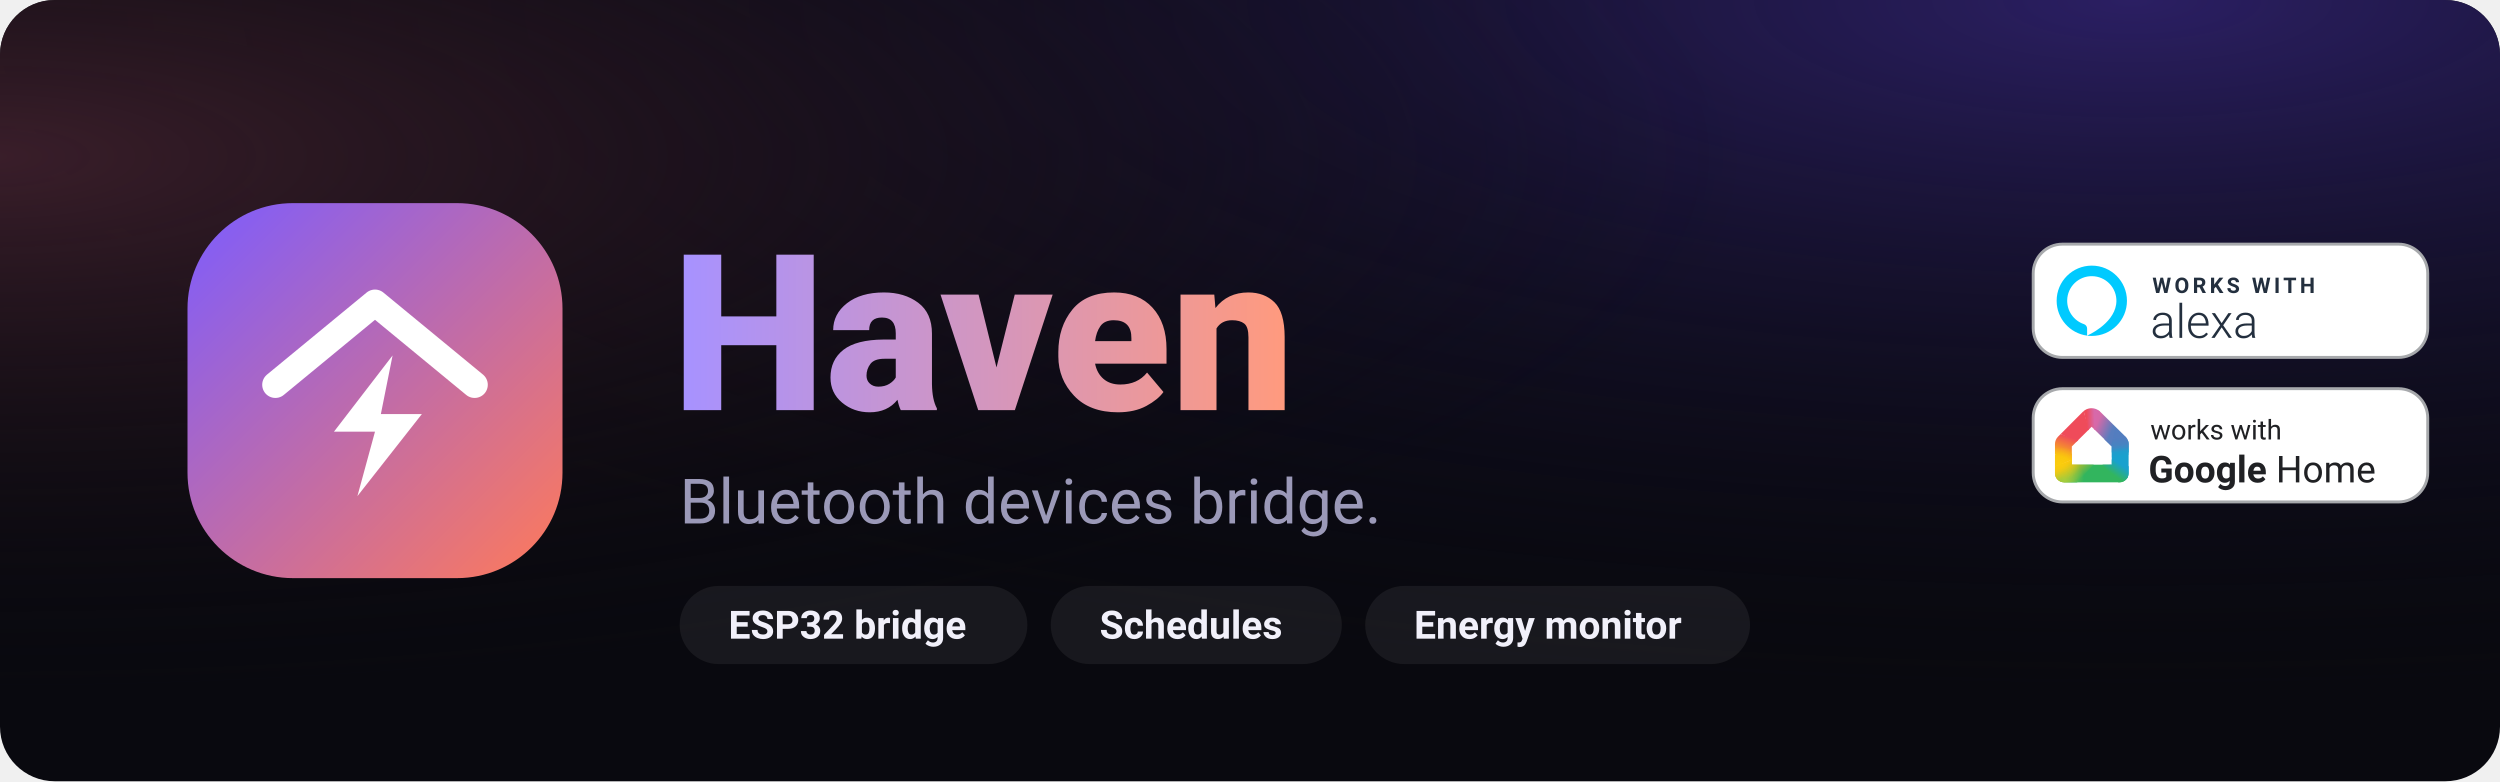
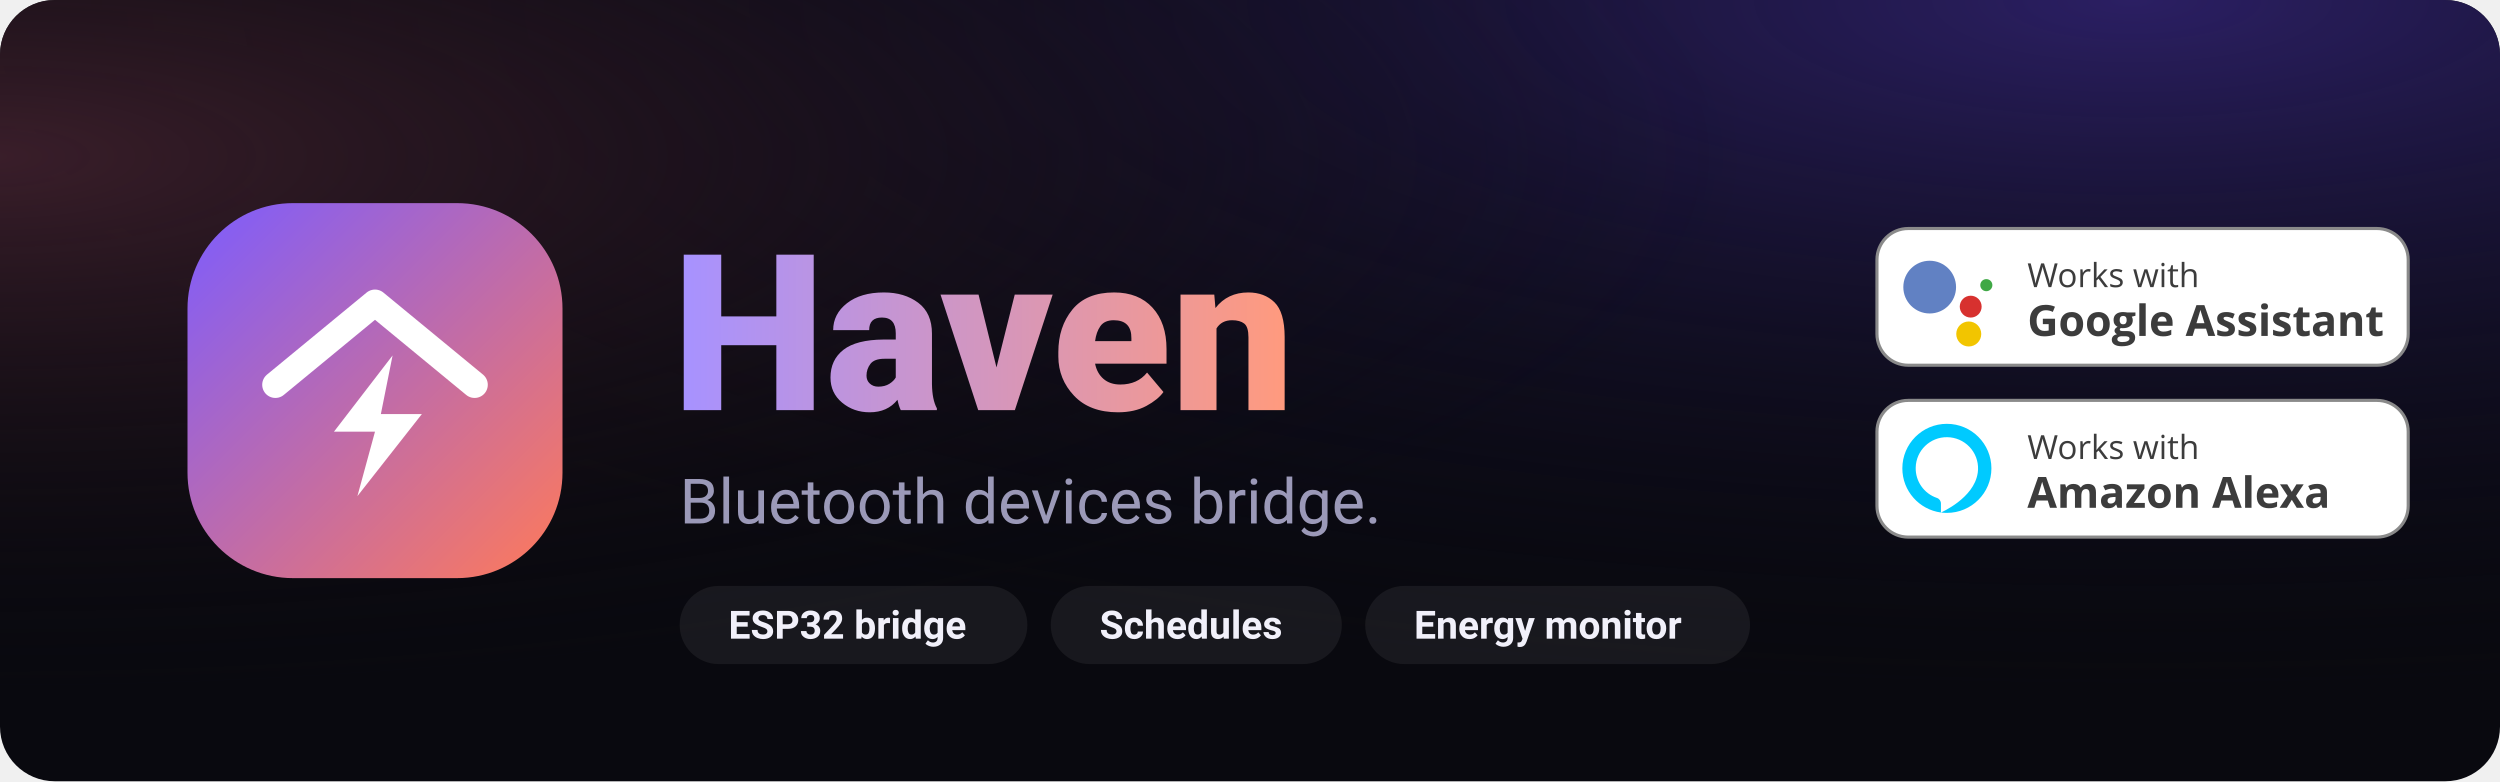
<svg xmlns="http://www.w3.org/2000/svg" viewBox="0 0 1280 400" font-family="Segoe UI,Roboto,Helvetica,Arial,sans-serif">
  <defs>
    <linearGradient id="g" x1="0" y1="0" x2="1" y2="1">
      <stop offset="0" stop-color="#7C5CFF" />
      <stop offset="1" stop-color="#FF7A59" />
    </linearGradient>
    <linearGradient id="t" x1="0" y1="0" x2="1" y2="0">
      <stop offset="0" stop-color="#A792FF" />
      <stop offset="1" stop-color="#FF9A7E" />
    </linearGradient>
    <radialGradient id="glow1" cx=".85" cy="0" r=".9">
      <stop offset="0" stop-color="#2B1F63" />
      <stop offset="1" stop-color="#09090F" stop-opacity="0" />
    </radialGradient>
    <radialGradient id="glow2" cx="0" cy=".2" r=".7">
      <stop offset="0" stop-color="#3A1E2A" />
      <stop offset="1" stop-color="#09090F" stop-opacity="0" />
    </radialGradient>
  </defs>
  <rect width="1280" height="400" rx="28" fill="#09090F" />
  <rect width="1280" height="400" rx="28" fill="url(#glow1)" />
  <rect width="1280" height="400" rx="28" fill="url(#glow2)" />
  <g transform="translate(96 104) scale(3)">
    <rect width="64" height="64" rx="18" fill="url(#g)" />
    <path d="M15 31 32 17l17 14" fill="none" stroke="#fff" stroke-width="4.5" stroke-linecap="round" stroke-linejoin="round" />
    <path d="M35 26 25 39h7l-3 11 11-14h-7l2-10z" fill="#fff" />
  </g>
  <text x="344" y="210" font-size="112" font-weight="800" fill="url(#t)">Haven</text>
  <text x="348" y="268" font-size="32" fill="#9B99B8">Bluetooth devices bridge.</text>
  <g font-size="20" font-weight="600" fill="#F1F0FA">
    <rect x="348" y="300" width="178" height="40" rx="20" fill="#ffffff10" />
    <text x="373" y="327">ESP32 bridge</text>
    <rect x="538" y="300" width="149" height="40" rx="20" fill="#ffffff10" />
    <text x="563" y="327">Schedules</text>
    <rect x="699" y="300" width="197" height="40" rx="20" fill="#ffffff10" />
    <text x="724" y="327">Energy monitor</text>
  </g>
-   <g transform="translate(1040 124)" font-family="Segoe UI,Roboto,Helvetica,Arial,sans-serif">
-     <rect x="1" y="1" width="202" height="58" rx="15" fill="#fff" stroke="#A7A9AC" stroke-width="1.5" />
-     <path transform="translate(13 12) scale(1.5)" fill="#00CAFF" d="M12 0C5.37 0 0 5.37 0 12C0 18.09 4.53 23.11 10.4 23.9V21.5A1.59 1.59 0 0 0 9.32 19.97A8.41 8.41 0 0 1 3.6 11.8A8.37 8.37 0 0 1 12.09 3.6A8.4 8.4 0 0 1 20.4 12.31L20.39 12.38A8.68 8.68 0 0 1 20.36 12.76C20.36 12.83 20.35 12.9 20.34 12.96C20.34 13.04 20.33 13.12 20.32 13.19L20.3 13.29C19.27 20.07 10.45 23.87 10.4 23.9C10.92 23.97 11.46 24 12 24C18.63 24 24 18.63 24 12S18.63 0 12 0Z" />
-     <text x="62" y="26" font-size="11" font-weight="600" letter-spacing="1.7" fill="#232F3E">WORKS WITH</text>
-     <text x="61" y="49" font-size="24" font-weight="300" fill="#232F3E">alexa</text>
+   <g transform="translate(960 116)" font-family="Open Sans,Segoe UI,Roboto,Helvetica,Arial,sans-serif">
+     <rect x="1" y="1" width="272" height="70" rx="16" fill="#fff" stroke="#8A8A8A" stroke-width="1.6" />
+     <circle cx="28" cy="31" r="13.5" fill="#6181C3" />
+     <circle cx="49" cy="41" r="5.6" fill="#D7312F" />
+     <circle cx="57" cy="30" r="3.1" fill="#3FA845" />
+     <circle cx="48" cy="55" r="6.4" fill="#F2C500" />
+     <text x="78" y="31" font-size="17" fill="#3C3C3C">Works with</text>
+     <text x="78" y="56" font-size="22" font-weight="700" fill="#3C3C3C">Google Assistant</text>
  </g>
-   <g transform="translate(1040 198)" font-family="Segoe UI,Roboto,Helvetica,Arial,sans-serif">
-     <rect x="1" y="1" width="202" height="58" rx="15" fill="#fff" stroke="#A7A9AC" stroke-width="1.5" />
-     <svg x="12" y="11" width="38" height="38" viewBox="0 0 256 258">
-       <defs>
-         <linearGradient id="SVG7d2qAeBX" x1="118.38" x2="152.38" y1="151.08" y2="144.71" gradientTransform="rotate(192.574 -37.034 135.167)scale(-1.66325 1.66325)" gradientUnits="userSpaceOnUse">
-           <stop offset="0" stop-color="#d669a8" />
-           <stop offset="1" stop-color="#577dbe" />
-         </linearGradient>
-         <linearGradient id="SVGmG4cTcpw" x1="108.62" x2="108.62" y1="71.278" y2="32.087" gradientTransform="rotate(171.292 16.762 125.687)scale(-1.66324 1.66324)" gradientUnits="userSpaceOnUse">
-           <stop offset="0" stop-color="#547dbf" />
-           <stop offset="1" stop-color="#18a1ce" />
-         </linearGradient>
-         <linearGradient id="SVGGoxpNc5o" x1="21.62" x2="50.082" y1="38.375" y2="5.439" gradientTransform="matrix(1.66324 0 0 -1.66324 0 259.53)" gradientUnits="userSpaceOnUse">
-           <stop offset="0" stop-color="#fcc010" />
-           <stop offset="1" stop-color="#32b55e" />
-         </linearGradient>
-         <linearGradient id="SVGeYEBncmo" x1="62.695" x2="62.695" y1="154.54" y2="110.29" gradientTransform="rotate(198.622 -41.771 165.72)scale(-1.66325 1.66325)" gradientUnits="userSpaceOnUse">
-           <stop offset="0" stop-color="#ef4b5a" />
-           <stop offset="1" stop-color="#fabe0f" />
-         </linearGradient>
-         <linearGradient id="SVGI29fccWz" x1="82.325" x2="66.325" y1="137.09" y2="136.59" gradientTransform="matrix(1.66324 0 0 -1.66324 0 259.53)" gradientUnits="userSpaceOnUse">
-           <stop offset="0" stop-color="#d769a9" />
-           <stop offset="1" stop-color="#ef4b5a" />
-         </linearGradient>
-         <linearGradient id="SVGGuhCEcFA" x1="135.62" x2="137.12" y1="76.153" y2="65.153" gradientTransform="matrix(1.66324 0 0 -1.66324 0 259.53)" gradientUnits="userSpaceOnUse">
-           <stop offset="0" stop-color="#537dbf" />
-           <stop offset="1" stop-color="#18a1ce" />
-         </linearGradient>
-         <linearGradient id="SVGB5YIVb8q" x1="136.14" x2="120.64" y1="39.516" y2="17.516" gradientTransform="matrix(1.66324 0 0 -1.66324 0 259.53)" gradientUnits="userSpaceOnUse">
-           <stop offset="0" stop-color="#18a1ce" />
-           <stop offset="1" stop-color="#32b55e" />
-         </linearGradient>
-         <linearGradient id="SVGAYVqsbHg" x1="24.141" x2="45.641" y1="30.047" y2="13.547" gradientTransform="matrix(1.66324 0 0 -1.66324 0 259.53)" gradientUnits="userSpaceOnUse">
-           <stop offset="0" stop-color="#fcc010" />
-           <stop offset="1" stop-color="#32b55e" />
-         </linearGradient>
-         <radialGradient id="SVGDagjqbbY" cx="-118.17" cy="280.42" r="1" gradientTransform="rotate(83.154 -15165.916 -6252.889)scale(58.8627 -73.31455)" gradientUnits="userSpaceOnUse">
-           <stop offset="0" stop-color="#facd0c" />
-           <stop offset="1" stop-color="#facd0c" stop-opacity="0" />
-         </radialGradient>
-         <radialGradient id="SVGoxMmFcUN" cx="-117.19" cy="278.63" r="1" gradientTransform="rotate(54.205 -23636.275 -3316.618)scale(58.86155 -73.31369)" gradientUnits="userSpaceOnUse">
-           <stop offset="0" stop-color="#a5ce3d" />
-           <stop offset="1" stop-color="#a5ce3d" stop-opacity="0" />
-         </radialGradient>
-       </defs>
-       <g stroke-width="1.663">
-         <path fill="#18a1ce" d="m253.362 111.152l-56.585 21.103l.627.611v63.502h-7.115l59.165 48.95A31.37 31.37 0 0 0 256 226.089V124.716c0-4.693-.914-9.292-2.638-13.563z" />
-         <path fill="#fcc010" d="M58.613 157.789L.017 161.236V202.2l58.596-22.564z" />
-         <path fill="#32b55e" d="m105.117 196.376l-28.363 61.226h147.749c13.313 0 24.696-8.259 29.308-19.932l-61.936-41.292z" />
-         <path fill="#ef4b5a" d="M99.728 9.894a43 43 0 0 0-2.943 2.686L19.679 89.823l55.615 26.465l42.83-42.532z" />
-         <path fill="#537dbf" d="m209.868 64.115l-38.115 43.719l25.647 25.04v3.992l58.596-8.683v-3.46a36.3 36.3 0 0 0-10.827-25.848z" />
-         <path fill="url(#SVGAYVqsbHg)" d="M58.596 196.376h46.506l-28.363 61.223H31.502C14.104 257.599 0 243.494 0 226.097v-23.898l58.596-22.563z" />
-         <path fill="url(#SVGB5YIVb8q)" d="M255.99 201.965v24.139c0 17.397-14.105 31.501-31.502 31.501h-4.426l-54.879-61.222h32.211v-18.489z" />
-         <path fill="url(#SVGGuhCEcFA)" d="M255.99 153.847h-58.596v-16.985l58.596-8.682z" />
-         <path fill="url(#SVGI29fccWz)" d="M128.269.014a42.9 42.9 0 0 0-24.533 6.958c-1.069.817-2.739 1.892-3.609 2.606c-.134.109-.256.242-.389.354l15.196 67.003h.003l12.475-12.386l11.373 11.103l17.211-64.535C148.119 3.965 138.229.267 128.27.013z" />
-         <path fill="url(#SVGeYEBncmo)" d="m19.56 89.962l-8.937 8.95A36.3 36.3 0 0 0 .01 124.542v36.504l58.596 19.744v-47.916l22.373-22.216z" />
-         <path fill="url(#SVGGoxpNc5o)" d="M58.613 175.968L.045 227.502C.781 244.248 14.59 257.6 31.517 257.6h45.644l57.47-61.225H58.613z" />
-         <path fill="url(#SVGmG4cTcpw)" fill-opacity=".5" d="m244.314 98.029l-71.403 10.934l24.484 23.903v38.293l58.596-8.976v-37.468a36.3 36.3 0 0 0-10.827-25.848z" />
-         <path fill="url(#SVG7d2qAeBX)" d="M151.222 7.365L136.49 73.418l58.588 57.194l14.823-66.458l-52.624-51.817a43 43 0 0 0-6.055-4.97z" />
-         <path fill="url(#SVGoxMmFcUN)" d="M50.413 187.894c-16.912-.964-34.945 4.354-50.408 14.865v23.334c0 17.397 14.103 31.503 31.5 31.503h66.598c5.537-17.717 3.263-35.29-6.279-48.523c-3.631-5.034-8.23-9.321-13.628-12.702H58.601v-7.498a65 65 0 0 0-8.189-.981z" />
-         <path fill="url(#SVGDagjqbbY)" d="M17.514 134.67a91.3 91.3 0 0 0-17.5 2.102v89.321c0 11.248 5.895 21.12 14.765 26.693a91 91 0 0 0 7.972-.604c34.819-4.18 62.385-27.572 65.769-55.81H58.612v-52.249c-11.982-6.492-26.311-9.788-41.097-9.453z" />
-       </g>
-     </svg>
-     <text x="61" y="27" font-size="14" fill="#202124">works with</text>
-     <text x="60" y="49" font-size="19" fill="#202124">
-       <tspan font-weight="600">Google</tspan> Home</text>
+   <g transform="translate(960 204)" font-family="Open Sans,Segoe UI,Roboto,Helvetica,Arial,sans-serif">
+     <rect x="1" y="1" width="272" height="70" rx="16" fill="#fff" stroke="#8A8A8A" stroke-width="1.6" />
+     <path transform="translate(14 13) scale(1.9)" fill="#00CAFF" d="M12 0C5.37 0 0 5.37 0 12C0 18.09 4.53 23.11 10.4 23.9V21.5A1.59 1.59 0 0 0 9.32 19.97A8.41 8.41 0 0 1 3.6 11.8A8.37 8.37 0 0 1 12.09 3.6A8.4 8.4 0 0 1 20.4 12.31L20.39 12.38A8.68 8.68 0 0 1 20.36 12.76C20.36 12.83 20.35 12.9 20.34 12.96C20.34 13.04 20.33 13.12 20.32 13.19L20.3 13.29C19.27 20.07 10.45 23.87 10.4 23.9C10.92 23.97 11.46 24 12 24C18.63 24 24 18.63 24 12S18.63 0 12 0Z" />
+     <text x="78" y="31" font-size="17" fill="#3C3C3C">Works with</text>
+     <text x="78" y="56" font-size="22" font-weight="700" fill="#3C3C3C">Amazon Alexa</text>
  </g>
</svg>
